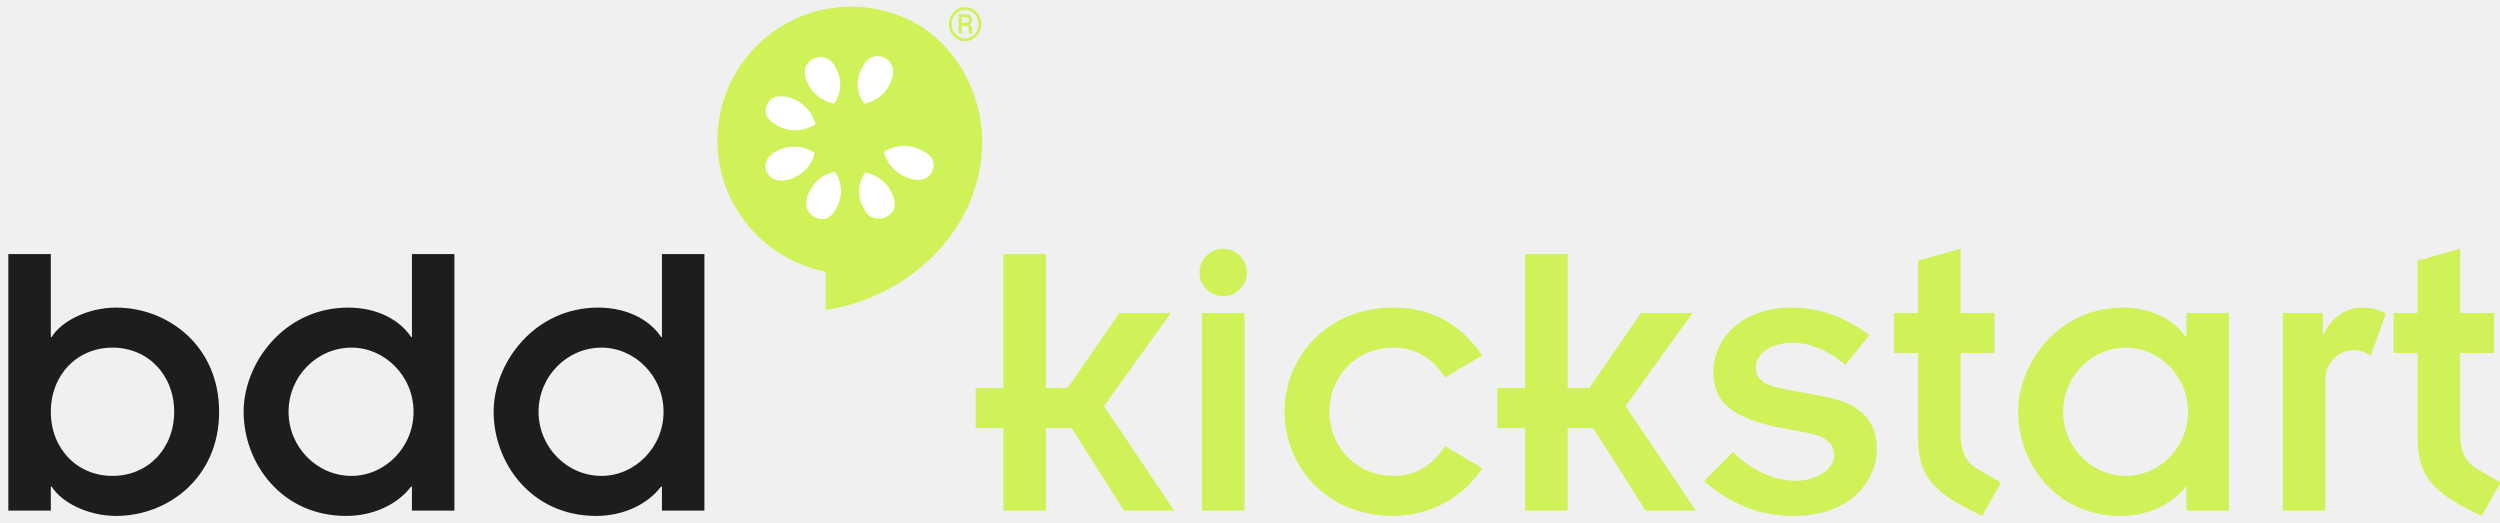
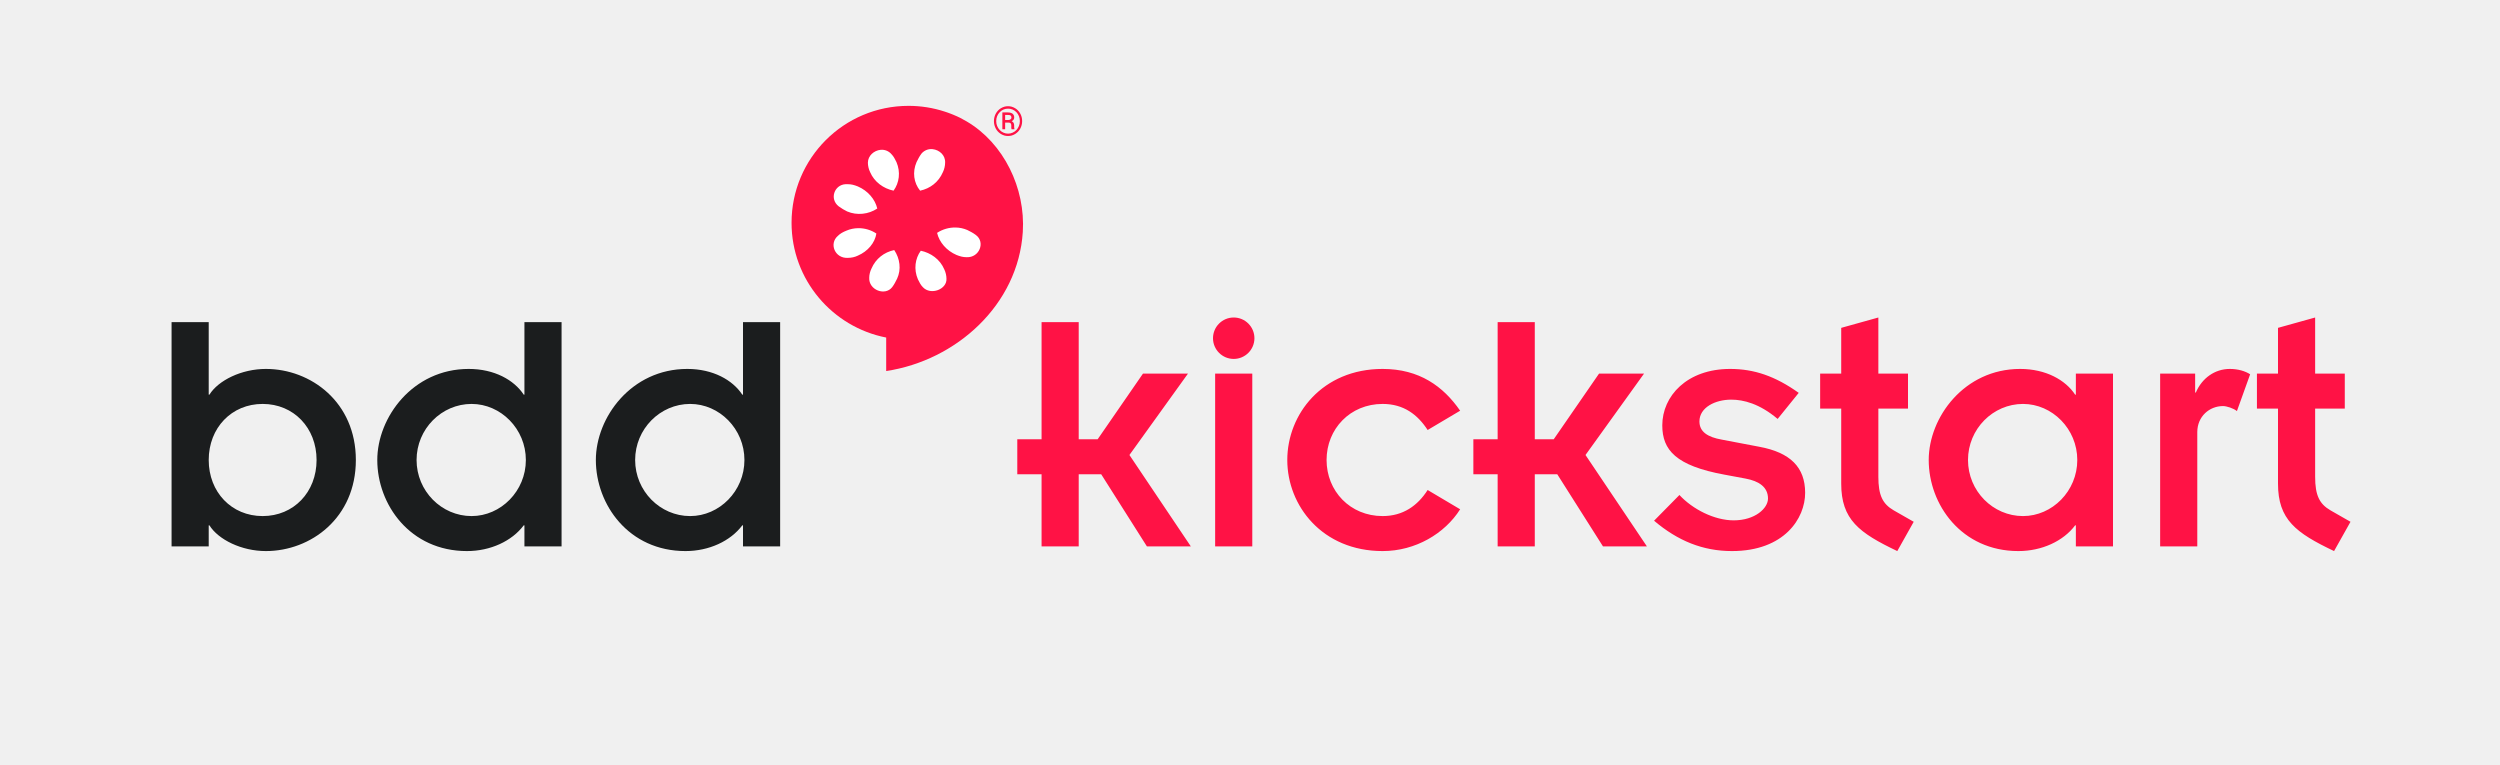
- <svg xmlns="http://www.w3.org/2000/svg" width="306" height="64" viewBox="0 0 306 64">
+ <svg xmlns="http://www.w3.org/2000/svg" width="350" height="107" viewBox="0 0 350 107">
  <g fill="none" fill-rule="evenodd">
-     <path d="M-23-14h161V90H-23z" />
-     <path d="M87.817 17.195c0 7.968 5.712 14.589 13.25 16.062v4.688c9.8-1.478 18.478-9.257 19.125-19.47.39-6.146-2.675-12.42-7.844-15.468a13.755 13.755 0 0 0-.906-.5c-.315-.155-.64-.306-.969-.437-.104-.044-.207-.084-.312-.125-.288-.107-.578-.226-.875-.313a16.246 16.246 0 0 0-5.094-.812c-9.05 0-16.375 7.324-16.375 16.375z" fill="#CEF257" fill-rule="nonzero" />
-     <path d="M107.567 6.882a1.787 1.787 0 0 0-1.562.625c-.3.4-.488.788-.688 1.188-.6 1.4-.4 2.9.5 4 1.4-.3 2.588-1.194 3.188-2.594.2-.4.312-.913.312-1.313.063-1.062-.816-1.81-1.75-1.906zm-7.281.094c-.913.087-1.781.812-1.781 1.812 0 .4.112.913.312 1.313.6 1.4 1.881 2.294 3.281 2.594.8-1.1 1.007-2.6.407-4-.2-.4-.388-.794-.688-1.094a1.757 1.757 0 0 0-1.531-.625zm-4.906 4.812c-1.577.081-2.282 2.063-.97 3.094.4.3.788.519 1.188.719 1.4.6 3.02.394 4.22-.406-.3-1.3-1.32-2.494-2.72-3.094-.5-.2-.906-.313-1.406-.313-.112-.012-.207-.005-.312 0zm15.406 6.063a4.574 4.574 0 0 0-2.594.75c.3 1.3 1.319 2.494 2.719 3.094.5.2.906.312 1.406.312 1.8.1 2.681-2.125 1.281-3.125-.4-.3-.787-.487-1.187-.687a4.32 4.32 0 0 0-1.625-.344zm-13.656.094c-.55.01-1.1.118-1.625.343-.5.2-.888.42-1.188.72-1.3 1.1-.425 3.193 1.375 3.093.5 0 1.006-.113 1.406-.313 1.4-.6 2.394-1.793 2.594-3.093a4.475 4.475 0 0 0-2.562-.75zm5.062 3.062c-1.4.3-2.587 1.194-3.187 2.594-.2.4-.313.881-.313 1.281-.1 1.7 2.219 2.613 3.219 1.313.3-.4.487-.788.687-1.188.6-1.3.394-2.8-.406-4zm3.719.094c-.8 1.1-1.006 2.6-.406 4 .2.4.387.794.687 1.094 1.1 1.2 3.413.312 3.313-1.188 0-.4-.113-.912-.313-1.312-.6-1.4-1.881-2.294-3.281-2.594z" fill="#FFF" fill-rule="nonzero" />
-     <path fill="#1b1d1e" d="M1.02 62.5h5.2v-2.95h.1c1.25 2 4.5 3.6 7.9 3.6 6.3 0 12.6-4.65 12.6-12.75s-6.3-12.75-12.6-12.75c-3.4 0-6.65 1.6-7.9 3.6h-.1V31.1h-5.2zm20.3-12.1c0 4.5-3.2 7.85-7.55 7.85S6.22 54.9 6.22 50.4s3.2-7.85 7.55-7.85 7.55 3.35 7.55 7.85zm29.1 12.1h5.2V31.1h-5.2v10.15h-.1c-1.35-2.05-4.1-3.6-7.7-3.6-7.85 0-12.8 6.8-12.8 12.75 0 6.25 4.6 12.75 12.55 12.75 3.3 0 6.3-1.4 7.95-3.6h.1zm-15.1-12.1c0-4.35 3.5-7.85 7.7-7.85 4.1 0 7.6 3.5 7.6 7.85s-3.5 7.85-7.6 7.85c-4.2 0-7.7-3.5-7.7-7.85zm45.7 12.1h5.2V31.1h-5.2v10.15h-.1c-1.35-2.05-4.1-3.6-7.7-3.6-7.85 0-12.8 6.8-12.8 12.75 0 6.25 4.6 12.75 12.55 12.75 3.3 0 6.3-1.4 7.95-3.6h.1zm-15.1-12.1c0-4.35 3.5-7.85 7.7-7.85 4.1 0 7.6 3.5 7.6 7.85s-3.5 7.85-7.6 7.85c-4.2 0-7.7-3.5-7.7-7.85z">
+     <path d="M0 0h161v104H0z" />
+     <path d="M127.192 14.82c-9.05 0-16.375 7.324-16.375 16.375 0 7.968 5.712 14.589 13.25 16.062v4.688c9.8-1.478 18.478-9.257 19.125-19.47.39-6.146-2.675-12.42-7.844-15.468a13.755 13.755 0 0 0-.906-.5c-.315-.155-.64-.306-.969-.437-.104-.044-.207-.084-.312-.125-.288-.107-.578-.226-.875-.313a16.246 16.246 0 0 0-5.094-.812z" fill="#FF1245" fill-rule="nonzero" />
+     <path d="M130.567 20.882a1.787 1.787 0 0 0-1.562.625c-.3.4-.488.788-.688 1.188-.6 1.4-.4 2.9.5 4 1.4-.3 2.588-1.194 3.188-2.594.2-.4.312-.913.312-1.313.063-1.062-.816-1.81-1.75-1.906zm-7.281.094c-.913.087-1.781.812-1.781 1.812 0 .4.112.913.312 1.313.6 1.4 1.881 2.294 3.281 2.594.8-1.1 1.007-2.6.407-4-.2-.4-.388-.794-.688-1.094a1.757 1.757 0 0 0-1.531-.625zm-4.906 4.812c-1.577.081-2.282 2.063-.97 3.094.4.3.788.519 1.188.719 1.4.6 3.02.394 4.22-.406-.3-1.3-1.32-2.494-2.72-3.094-.5-.2-.906-.313-1.406-.313-.112-.012-.207-.005-.312 0zm15.406 6.063a4.574 4.574 0 0 0-2.594.75c.3 1.3 1.319 2.494 2.719 3.094.5.2.906.312 1.406.312 1.8.1 2.681-2.125 1.281-3.125-.4-.3-.787-.487-1.187-.687a4.32 4.32 0 0 0-1.625-.344zm-13.656.094c-.55.01-1.1.118-1.625.343-.5.2-.888.42-1.188.72-1.3 1.1-.425 3.193 1.375 3.093.5 0 1.006-.113 1.406-.313 1.4-.6 2.394-1.793 2.594-3.093a4.475 4.475 0 0 0-2.562-.75zm5.062 3.062c-1.4.3-2.587 1.194-3.187 2.594-.2.4-.313.881-.313 1.281-.1 1.7 2.219 2.613 3.219 1.313.3-.4.487-.788.687-1.188.6-1.3.394-2.8-.406-4zm3.719.094c-.8 1.1-1.006 2.6-.406 4 .2.4.387.794.687 1.094 1.1 1.2 3.413.312 3.313-1.188 0-.4-.113-.912-.313-1.312-.6-1.4-1.881-2.294-3.281-2.594z" fill="#FFF" fill-rule="nonzero" />
+     <path fill="#1b1d1e" d="M24.02 76.5h5.2v-2.95h.1c1.25 2 4.5 3.6 7.9 3.6 6.3 0 12.6-4.65 12.6-12.75s-6.3-12.75-12.6-12.75c-3.4 0-6.65 1.6-7.9 3.6h-.1V45.1h-5.2zm20.3-12.1c0 4.5-3.2 7.85-7.55 7.85s-7.55-3.35-7.55-7.85 3.2-7.85 7.55-7.85 7.55 3.35 7.55 7.85zm29.1 12.1h5.2V45.1h-5.2v10.15h-.1c-1.35-2.05-4.1-3.6-7.7-3.6-7.85 0-12.8 6.8-12.8 12.75 0 6.25 4.6 12.75 12.55 12.75 3.3 0 6.3-1.4 7.95-3.6h.1zm-15.1-12.1c0-4.35 3.5-7.85 7.7-7.85 4.1 0 7.6 3.5 7.6 7.85s-3.5 7.85-7.6 7.85c-4.2 0-7.7-3.5-7.7-7.85zm45.7 12.1h5.2V45.1h-5.2v10.15h-.1c-1.35-2.05-4.1-3.6-7.7-3.6-7.85 0-12.8 6.8-12.8 12.75 0 6.25 4.6 12.75 12.55 12.75 3.3 0 6.3-1.4 7.95-3.6h.1zm-15.1-12.1c0-4.35 3.5-7.85 7.7-7.85 4.1 0 7.6 3.5 7.6 7.85s-3.5 7.85-7.6 7.85c-4.2 0-7.7-3.5-7.7-7.85z">
        </path>
-     <path fill="#CEF257" d="M122.82 62.5h5.2V52.4h3.15l6.4 10.1h6.15l-8.6-12.8 8.2-11.4h-6.3l-6.35 9.2h-2.65V31.1h-5.2v16.4h-3.4v4.9h3.4zm24.3 0h5.2V38.3h-5.2zm-.3-29.15c0 1.6 1.3 2.9 2.9 2.9 1.6 0 2.9-1.3 2.9-2.9 0-1.6-1.3-2.9-2.9-2.9-1.6 0-2.9 1.3-2.9 2.9zm34.6 10.15c-2.35-3.4-5.7-5.85-10.85-5.85-8.45 0-13.35 6.35-13.35 12.75s4.9 12.75 13.35 12.75c4.6 0 8.7-2.45 10.85-5.85l-4.55-2.7c-1.4 2.2-3.45 3.65-6.3 3.65-4.55 0-7.85-3.5-7.85-7.85s3.3-7.85 7.85-7.85c2.95 0 4.9 1.5 6.3 3.65zm5.25 19h5.2V52.4h3.15l6.4 10.1h6.15l-8.6-12.8 8.2-11.4h-6.3l-6.35 9.2h-2.65V31.1h-5.2v16.4h-3.4v4.9h3.4zm21.9-3.6c3.3 2.8 6.8 4.25 10.9 4.25 7.35 0 10.25-4.6 10.25-8.15 0-3.6-2.1-5.65-6.4-6.45l-5.25-1c-2-.35-3.15-1.1-3.15-2.55 0-1.95 2.2-3.05 4.45-3.05 1.7 0 3.95.55 6.5 2.7l2.95-3.65c-3.3-2.35-6.25-3.35-9.6-3.35-6.05 0-9.5 3.8-9.5 7.9 0 3.45 1.9 5.65 8.7 6.9l2.95.55c1.9.35 3.15 1.2 3.15 2.8 0 1.35-1.8 3.05-4.8 3.05-2.7 0-5.75-1.55-7.6-3.55zm23.25-15.7h2.95v10.5c0 5.05 2.5 6.9 7.85 9.45l2.3-4.1-2.8-1.6c-1.55-.9-2.15-2.1-2.15-4.7V43.2h4.15v-4.9h-4.15v-7.85l-5.2 1.45v6.4h-2.95zm35.8 19.3h5.2V38.3h-5.2v2.95h-.1c-1.35-2.05-4.1-3.6-7.7-3.6-7.85 0-12.8 6.8-12.8 12.75 0 6.25 4.6 12.75 12.55 12.75 3.3 0 6.3-1.4 7.95-3.6h.1zm-15.1-12.1c0-4.35 3.5-7.85 7.7-7.85 4.1 0 7.6 3.5 7.6 7.85s-3.5 7.85-7.6 7.85c-4.2 0-7.7-3.5-7.7-7.85zm26.9 12.1h5.2v-16c0-2.2 1.7-3.65 3.6-3.65.5 0 1.45.3 1.95.7l1.85-5.15c-.7-.45-1.7-.75-2.85-.75-2.1 0-3.9 1.3-4.75 3.3h-.1V38.3h-4.9zm13.55-19.3h2.95v10.5c0 5.05 2.5 6.9 7.85 9.45l2.3-4.1-2.8-1.6c-1.55-.9-2.15-2.1-2.15-4.7V43.2h4.15v-4.9h-4.15v-7.85l-5.2 1.45v6.4h-2.95z">
+     <path fill="#FF1245" d="M145.82 76.5h5.2V66.4h3.15l6.4 10.1h6.15l-8.6-12.8 8.2-11.4h-6.3l-6.35 9.2h-2.65V45.1h-5.2v16.4h-3.4v4.9h3.4zm24.3 0h5.2V52.3h-5.2zm-.3-29.15c0 1.6 1.3 2.9 2.9 2.9 1.6 0 2.9-1.3 2.9-2.9 0-1.6-1.3-2.9-2.9-2.9-1.6 0-2.9 1.3-2.9 2.9zm34.6 10.15c-2.35-3.4-5.7-5.85-10.85-5.85-8.45 0-13.35 6.35-13.35 12.75s4.9 12.75 13.35 12.75c4.6 0 8.7-2.45 10.85-5.85l-4.55-2.7c-1.4 2.2-3.45 3.65-6.3 3.65-4.55 0-7.85-3.5-7.85-7.85s3.3-7.85 7.85-7.85c2.95 0 4.9 1.5 6.3 3.65zm5.25 19h5.2V66.4h3.15l6.4 10.1h6.15l-8.6-12.8 8.2-11.4h-6.3l-6.35 9.2h-2.65V45.1h-5.2v16.4h-3.4v4.9h3.4zm21.9-3.6c3.3 2.8 6.8 4.25 10.9 4.25 7.35 0 10.25-4.6 10.25-8.15 0-3.6-2.1-5.65-6.4-6.45l-5.25-1c-2-.35-3.15-1.1-3.15-2.55 0-1.95 2.2-3.05 4.45-3.05 1.7 0 3.95.55 6.5 2.7l2.95-3.65c-3.3-2.35-6.25-3.35-9.6-3.35-6.05 0-9.5 3.8-9.5 7.9 0 3.45 1.9 5.65 8.7 6.9l2.95.55c1.9.35 3.15 1.2 3.15 2.8 0 1.35-1.8 3.05-4.8 3.05-2.7 0-5.75-1.55-7.6-3.55zm23.25-15.7h2.95v10.5c0 5.05 2.5 6.9 7.85 9.45l2.3-4.1-2.8-1.6c-1.55-.9-2.15-2.1-2.15-4.7V57.2h4.15v-4.9h-4.15v-7.85l-5.2 1.45v6.4h-2.95zm35.8 19.3h5.2V52.3h-5.2v2.95h-.1c-1.35-2.05-4.1-3.6-7.7-3.6-7.85 0-12.8 6.8-12.8 12.75 0 6.25 4.6 12.75 12.55 12.75 3.3 0 6.3-1.4 7.95-3.6h.1zm-15.1-12.1c0-4.35 3.5-7.85 7.7-7.85 4.1 0 7.6 3.5 7.6 7.85s-3.5 7.85-7.6 7.85c-4.2 0-7.7-3.5-7.7-7.85zm26.9 12.1h5.2v-16c0-2.2 1.7-3.65 3.6-3.65.5 0 1.45.3 1.95.7l1.85-5.15c-.7-.45-1.7-.75-2.85-.75-2.1 0-3.9 1.3-4.75 3.3h-.1V52.3h-4.9zm13.55-19.3h2.95v10.5c0 5.05 2.5 6.9 7.85 9.45l2.3-4.1-2.8-1.6c-1.55-.9-2.15-2.1-2.15-4.7V57.2h4.15v-4.9h-4.15v-7.85l-5.2 1.45v6.4h-2.95z">
        </path>
-     <path fill="#CEF257" d="M116.15 2.95q0-.29.07-.56.07-.27.2-.5.13-.23.31-.42.18-.19.4-.32.22-.13.47-.21.25-.07.53-.07.27 0 .52.07.25.08.47.21.22.13.4.32.18.19.31.42.13.23.2.5t.07.56q0 .3-.07.56-.07.27-.2.51-.13.23-.31.42-.18.18-.4.32-.22.13-.47.21-.25.07-.52.07-.28 0-.53-.07-.25-.08-.47-.21-.22-.14-.4-.32-.18-.19-.31-.42-.13-.24-.2-.51-.07-.26-.07-.56m.32 0q0 .37.13.69.13.32.36.56.22.24.52.37.3.14.65.14.34 0 .64-.14.3-.13.53-.37.22-.24.35-.56.13-.32.13-.69 0-.37-.13-.69-.13-.32-.35-.55-.23-.24-.53-.37-.3-.13-.64-.13-.35 0-.65.13-.3.13-.52.37-.23.23-.36.55-.13.32-.13.69m1.25.21v.94h-.39V1.74h.76q.21 0 .37.04.17.05.29.13.11.09.18.23.06.13.06.31t-.09.3q-.09.13-.27.22.1.04.16.1.07.06.11.13.04.08.06.16.02.09.02.19v.15q0 .11.01.2 0 .09.03.16v.04h-.4q-.01-.04-.02-.09l-.02-.12v-.11V3.55q0-.2-.09-.29-.1-.1-.32-.1h-.45m0-.36h.43q.09 0 .17-.02.08-.02.14-.07.06-.04.1-.1.04-.06.04-.15 0-.1-.03-.17t-.08-.12q-.06-.04-.16-.06-.09-.02-.24-.02h-.37v.71z">
+     <path fill="#FF1245" d="M139.15 16.95q0-.29.07-.56.07-.27.2-.5.13-.23.31-.42.18-.19.4-.32.22-.13.47-.21.25-.07.53-.07.27 0 .52.07.25.08.47.21.22.13.4.32.18.19.31.42.13.23.2.5t.07.56q0 .3-.07.56-.07.27-.2.51-.13.23-.31.42-.18.18-.4.32-.22.13-.47.21-.25.07-.52.07-.28 0-.53-.07-.25-.08-.47-.21-.22-.14-.4-.32-.18-.19-.31-.42-.13-.24-.2-.51-.07-.26-.07-.56m.32 0q0 .37.13.69.13.32.36.56.22.24.52.37.3.14.65.14.34 0 .64-.14.3-.13.53-.37.22-.24.35-.56.13-.32.13-.69 0-.37-.13-.69-.13-.32-.35-.55-.23-.24-.53-.37-.3-.13-.64-.13-.35 0-.65.13-.3.13-.52.37-.23.23-.36.55-.13.32-.13.69m1.25.21v.94h-.39v-2.36h.76q.21 0 .37.04.17.05.29.13.11.09.18.23.06.13.06.31t-.09.3q-.09.13-.27.22.1.04.16.1.07.06.11.13.04.08.06.16.02.09.02.19v.15q0 .11.01.2 0 .09.03.16v.04h-.4q-.01-.04-.02-.09l-.02-.12v-.11V17.55q0-.2-.09-.29-.1-.1-.32-.1h-.45m0-.36h.43q.09 0 .17-.02.08-.02.14-.07.06-.04.1-.1.04-.06.04-.15 0-.1-.03-.17t-.08-.12q-.06-.04-.16-.06-.09-.02-.24-.02h-.37v.71z">
        </path>
  </g>
</svg>
